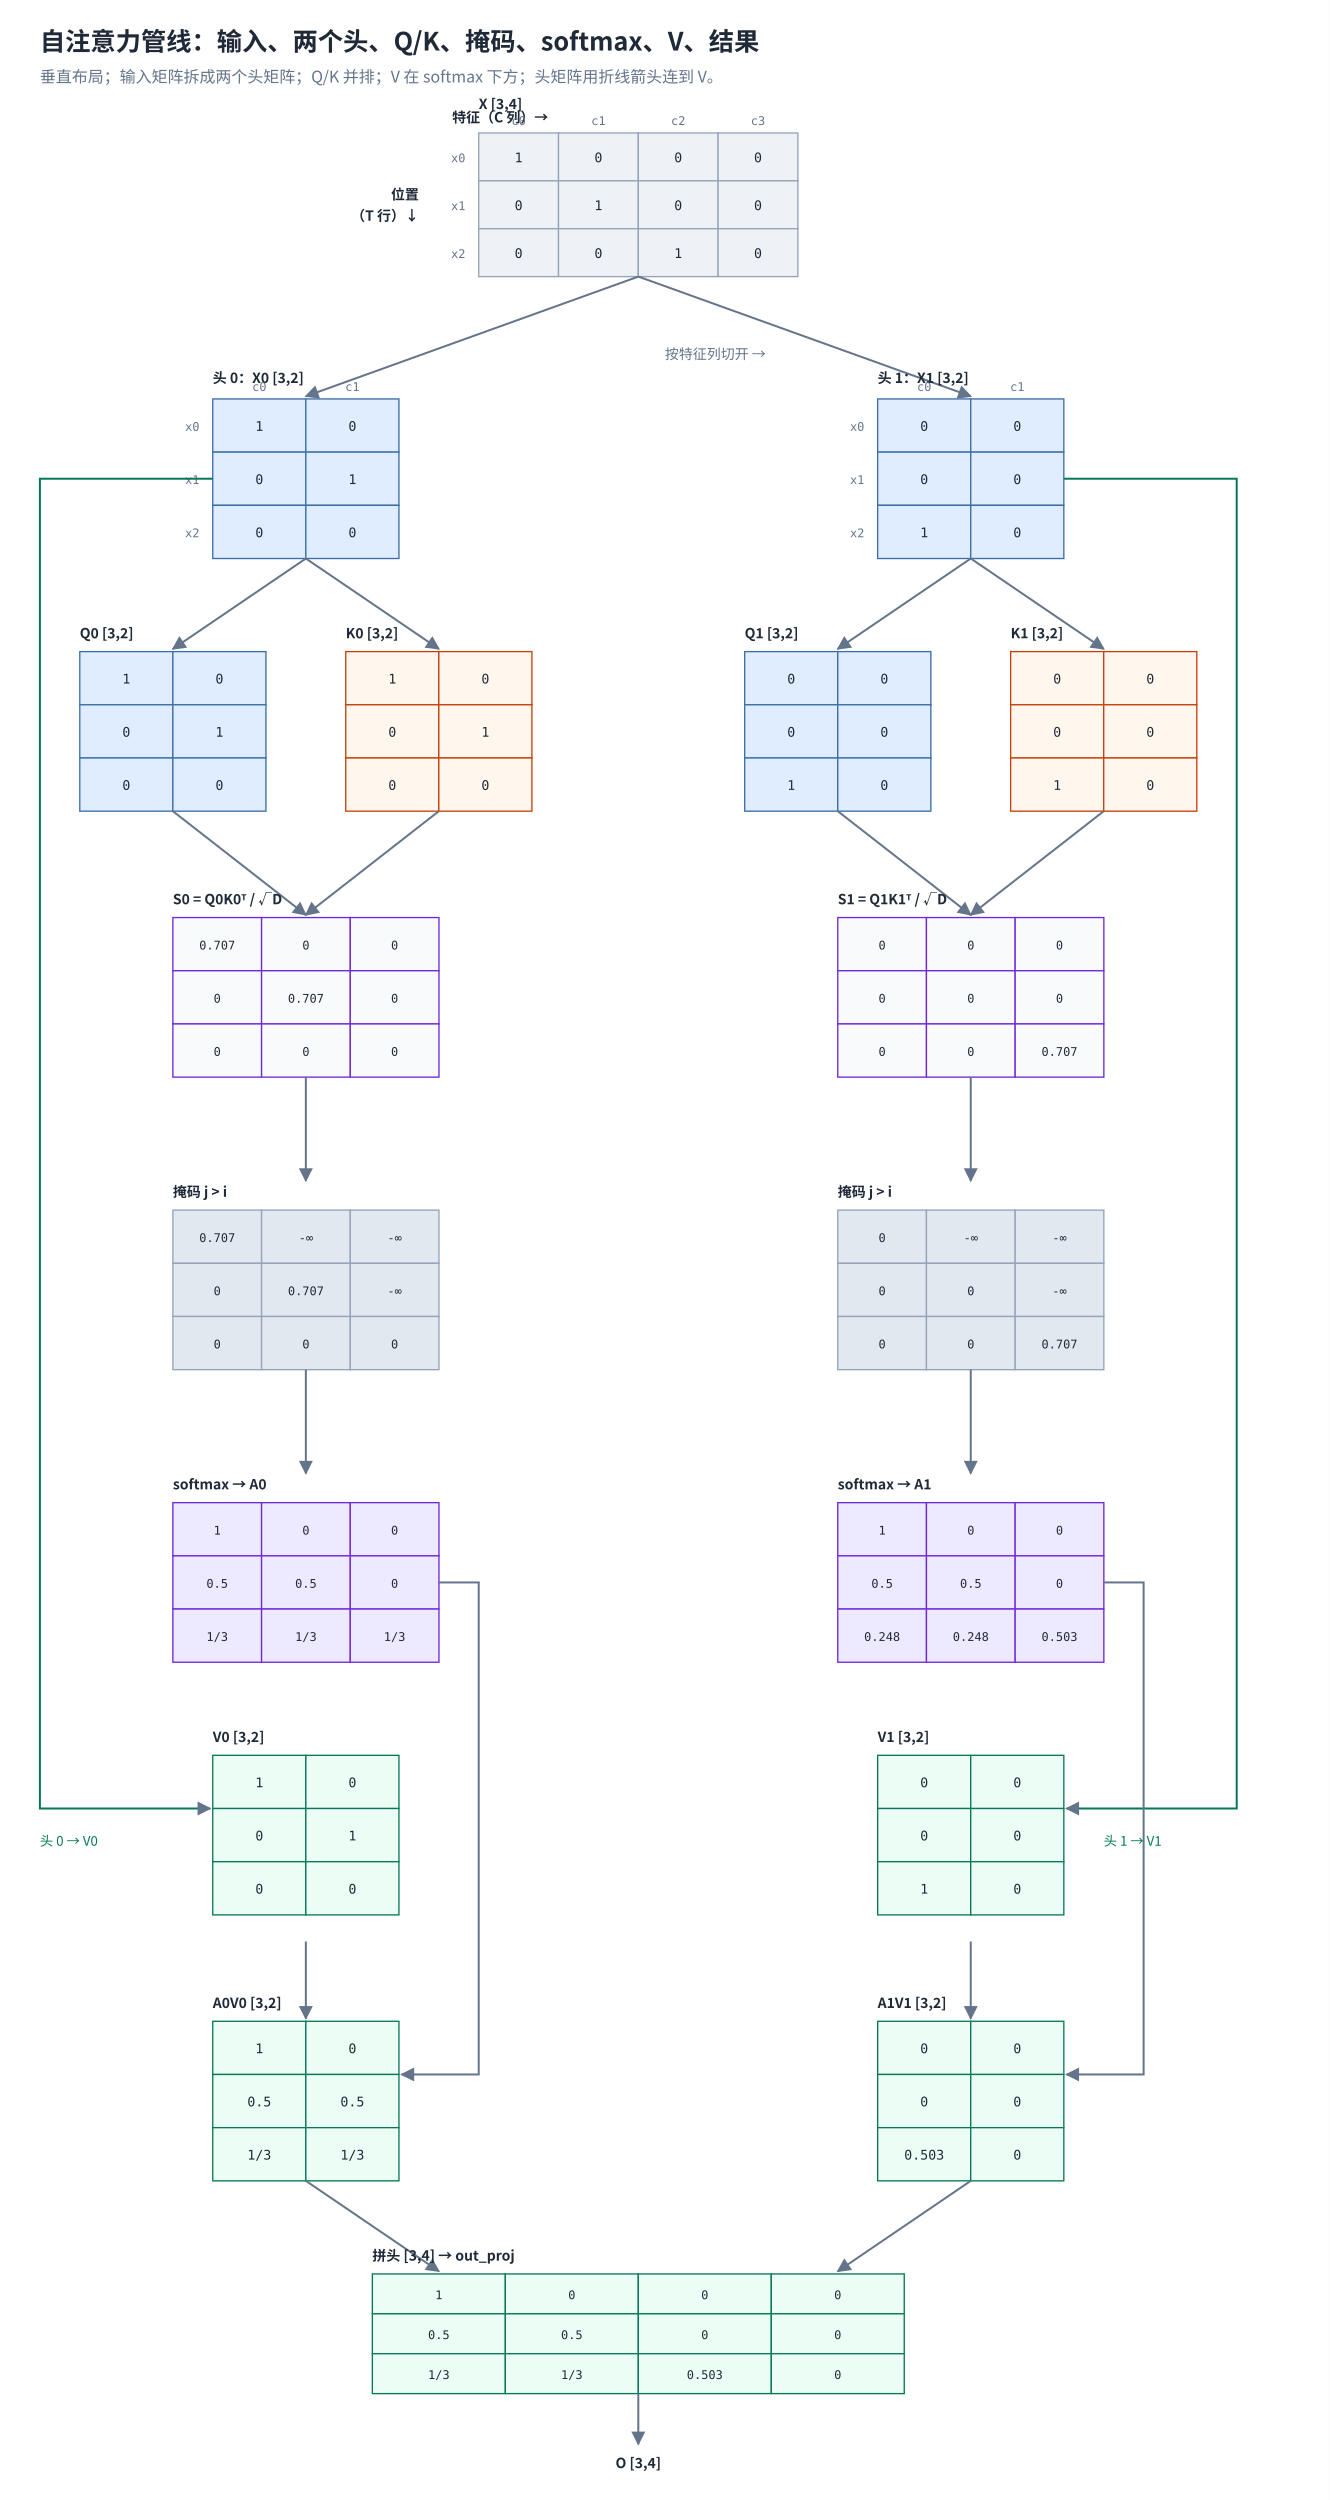
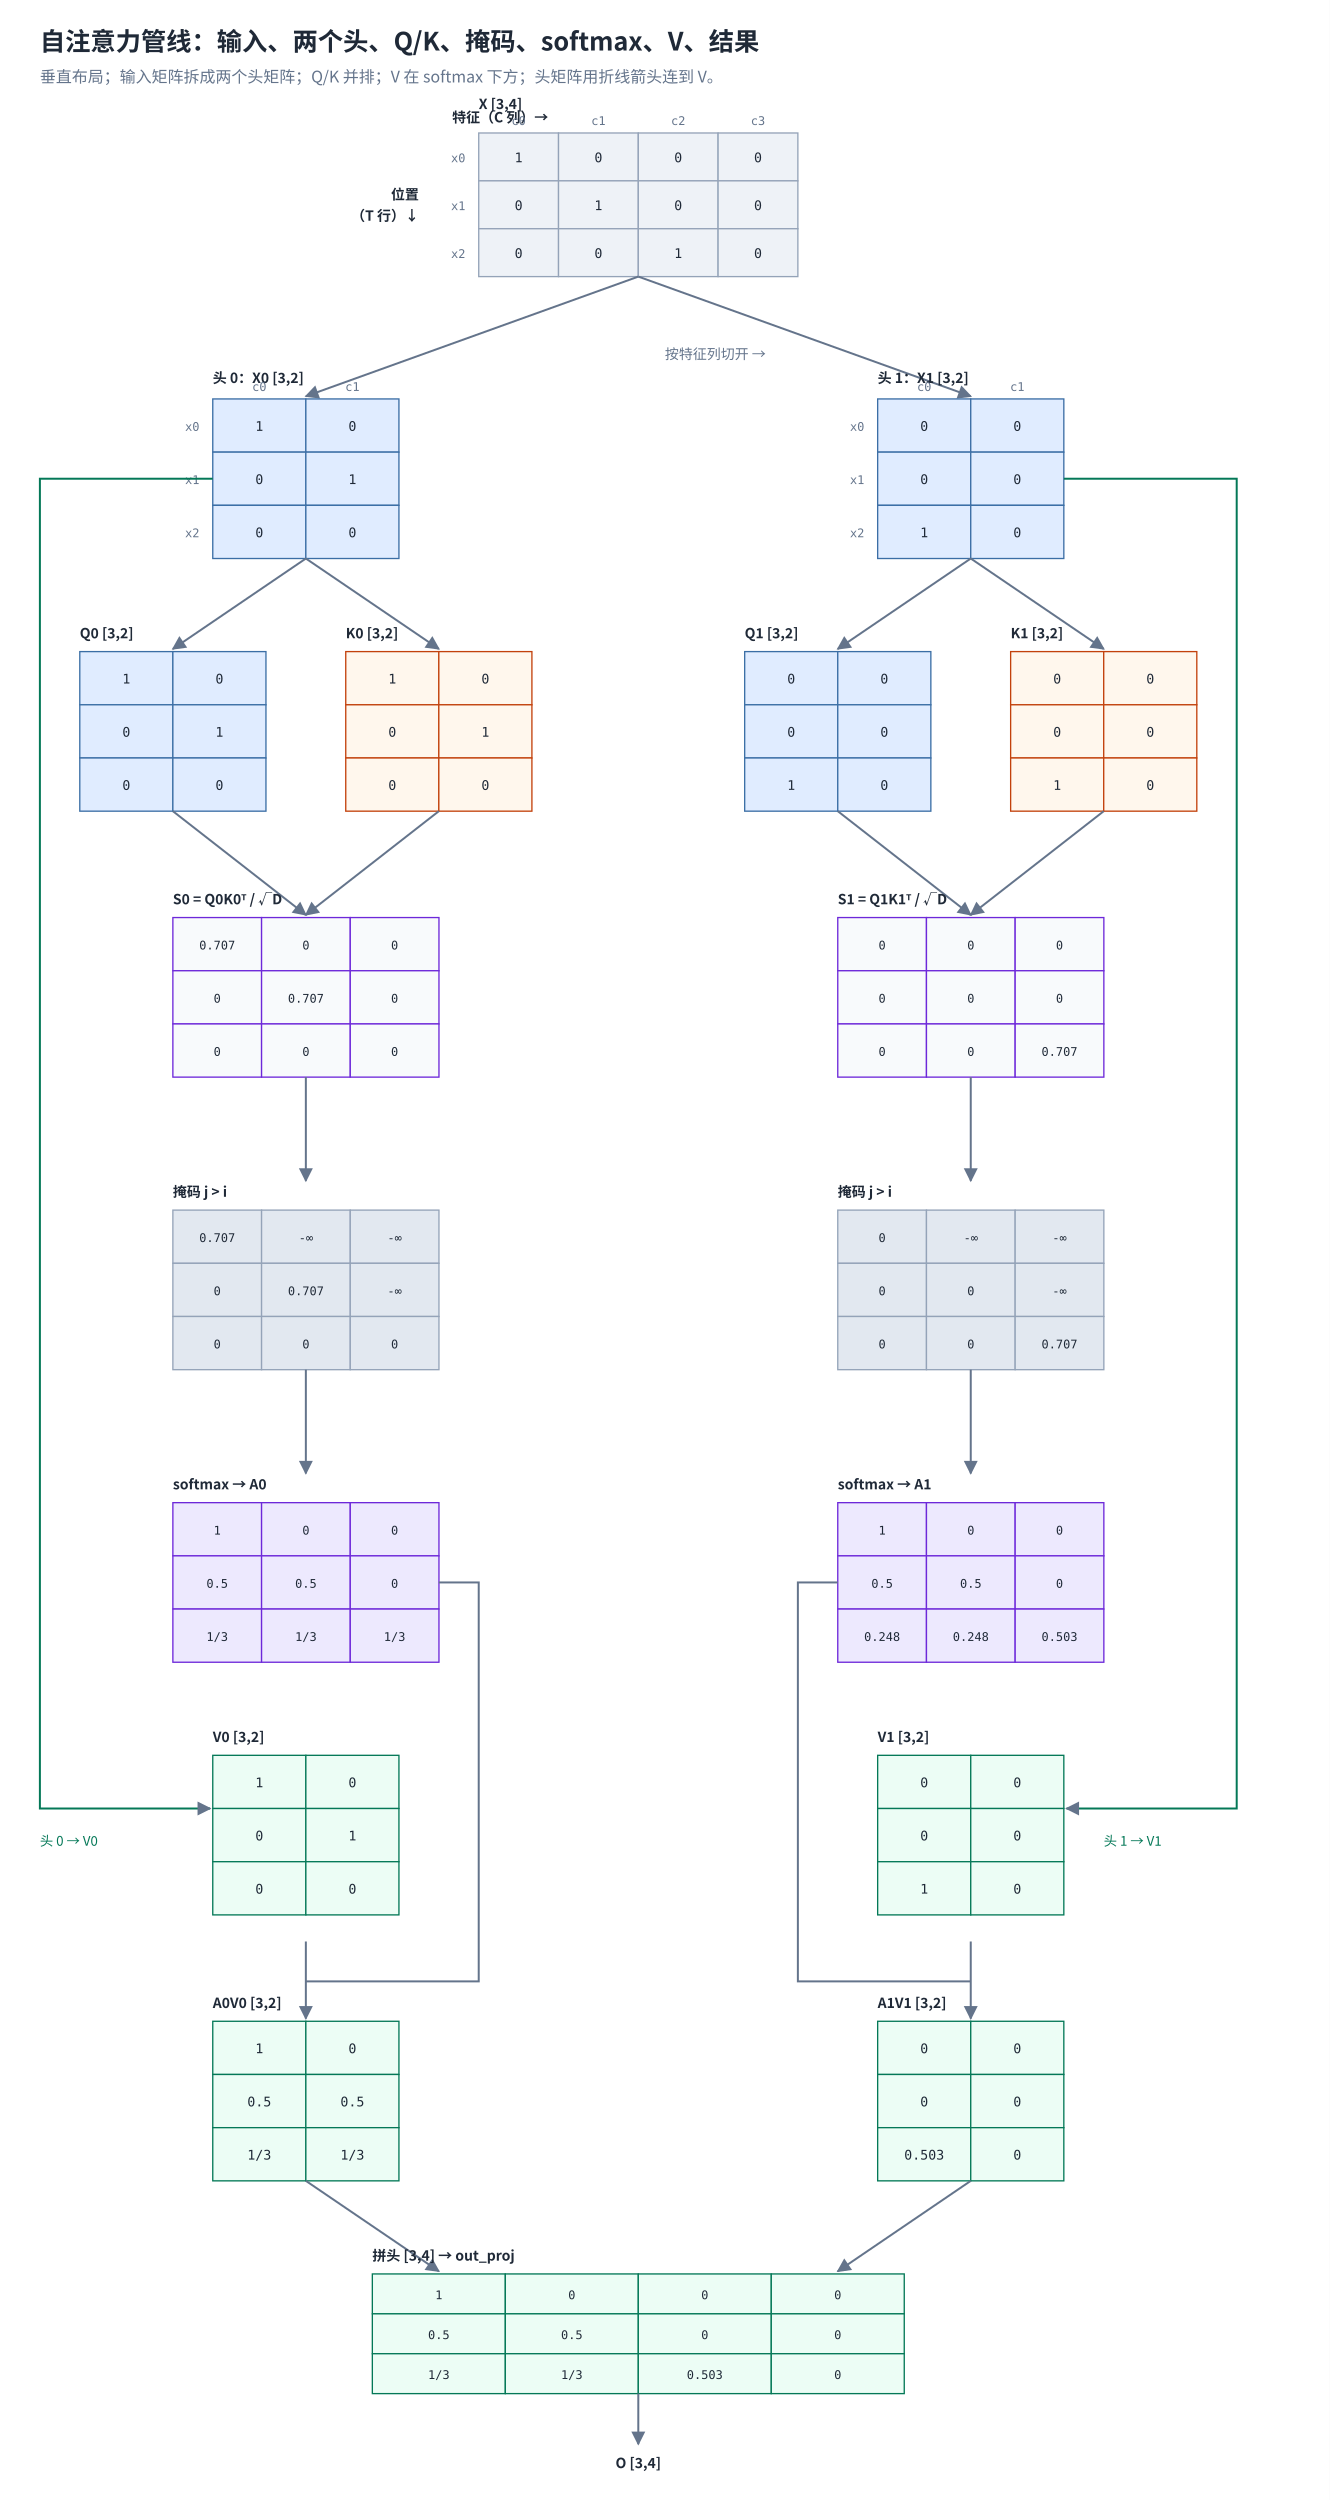
<svg xmlns="http://www.w3.org/2000/svg" viewBox="0 0 1000 1880" role="img" aria-labelledby="title desc">
  <rect width="1000" height="1880" fill="#ffffff" />
  <text x="30" y="38" text-anchor="start" font-family="system-ui, 'Noto Sans CJK SC', 'Noto Sans SC', sans-serif" font-size="19" font-weight="600" fill="#1f2937">自注意力管线：输入、两个头、Q/K、掩码、softmax、V、结果</text>
  <text x="30" y="62" text-anchor="start" font-family="system-ui, 'Noto Sans CJK SC', 'Noto Sans SC', sans-serif" font-size="12" font-weight="normal" fill="#64748b">垂直布局；输入矩阵拆成两个头矩阵；Q/K 并排；V 在 softmax 下方；头矩阵用折线箭头连到 V。</text>
  <text x="340" y="92" text-anchor="start" font-family="system-ui, 'Noto Sans CJK SC', 'Noto Sans SC', sans-serif" font-size="10.5" font-weight="600" fill="#1f2937">特征（C 列）→</text>
  <text x="315" y="150" text-anchor="end" font-family="system-ui, 'Noto Sans CJK SC', 'Noto Sans SC', sans-serif" font-size="10.5" font-weight="600" fill="#1f2937">位置</text>
  <text x="315" y="166" text-anchor="end" font-family="system-ui, 'Noto Sans CJK SC', 'Noto Sans SC', sans-serif" font-size="10.5" font-weight="600" fill="#1f2937">（T 行）↓</text>
  <text x="360" y="82" text-anchor="start" font-family="system-ui, 'Noto Sans CJK SC', 'Noto Sans SC', sans-serif" font-size="10.5" font-weight="600" fill="#1f2937">X [3,4]</text>
  <rect x="360" y="100" width="60" height="36" fill="#eef2f7" stroke="#94a3b8" />
  <text x="390.0" y="122.0" text-anchor="middle" font-family="ui-monospace, monospace" font-size="10" font-weight="normal" fill="#1f2937">1</text>
  <rect x="420" y="100" width="60" height="36" fill="#eef2f7" stroke="#94a3b8" />
  <text x="450.0" y="122.0" text-anchor="middle" font-family="ui-monospace, monospace" font-size="10" font-weight="normal" fill="#1f2937">0</text>
  <rect x="480" y="100" width="60" height="36" fill="#eef2f7" stroke="#94a3b8" />
  <text x="510.0" y="122.0" text-anchor="middle" font-family="ui-monospace, monospace" font-size="10" font-weight="normal" fill="#1f2937">0</text>
  <rect x="540" y="100" width="60" height="36" fill="#eef2f7" stroke="#94a3b8" />
  <text x="570.0" y="122.0" text-anchor="middle" font-family="ui-monospace, monospace" font-size="10" font-weight="normal" fill="#1f2937">0</text>
  <rect x="360" y="136" width="60" height="36" fill="#eef2f7" stroke="#94a3b8" />
  <text x="390.0" y="158.0" text-anchor="middle" font-family="ui-monospace, monospace" font-size="10" font-weight="normal" fill="#1f2937">0</text>
  <rect x="420" y="136" width="60" height="36" fill="#eef2f7" stroke="#94a3b8" />
  <text x="450.0" y="158.0" text-anchor="middle" font-family="ui-monospace, monospace" font-size="10" font-weight="normal" fill="#1f2937">1</text>
  <rect x="480" y="136" width="60" height="36" fill="#eef2f7" stroke="#94a3b8" />
  <text x="510.0" y="158.0" text-anchor="middle" font-family="ui-monospace, monospace" font-size="10" font-weight="normal" fill="#1f2937">0</text>
  <rect x="540" y="136" width="60" height="36" fill="#eef2f7" stroke="#94a3b8" />
  <text x="570.0" y="158.0" text-anchor="middle" font-family="ui-monospace, monospace" font-size="10" font-weight="normal" fill="#1f2937">0</text>
  <rect x="360" y="172" width="60" height="36" fill="#eef2f7" stroke="#94a3b8" />
  <text x="390.0" y="194.0" text-anchor="middle" font-family="ui-monospace, monospace" font-size="10" font-weight="normal" fill="#1f2937">0</text>
  <rect x="420" y="172" width="60" height="36" fill="#eef2f7" stroke="#94a3b8" />
  <text x="450.0" y="194.0" text-anchor="middle" font-family="ui-monospace, monospace" font-size="10" font-weight="normal" fill="#1f2937">0</text>
  <rect x="480" y="172" width="60" height="36" fill="#eef2f7" stroke="#94a3b8" />
  <text x="510.0" y="194.0" text-anchor="middle" font-family="ui-monospace, monospace" font-size="10" font-weight="normal" fill="#1f2937">1</text>
  <rect x="540" y="172" width="60" height="36" fill="#eef2f7" stroke="#94a3b8" />
  <text x="570.0" y="194.0" text-anchor="middle" font-family="ui-monospace, monospace" font-size="10" font-weight="normal" fill="#1f2937">0</text>
  <text x="350" y="122.0" text-anchor="end" font-family="ui-monospace, monospace" font-size="9" font-weight="normal" fill="#64748b">x0</text>
  <text x="350" y="158.0" text-anchor="end" font-family="ui-monospace, monospace" font-size="9" font-weight="normal" fill="#64748b">x1</text>
  <text x="350" y="194.0" text-anchor="end" font-family="ui-monospace, monospace" font-size="9" font-weight="normal" fill="#64748b">x2</text>
  <text x="390.0" y="94" text-anchor="middle" font-family="ui-monospace, monospace" font-size="9" font-weight="normal" fill="#64748b">c0</text>
  <text x="450.0" y="94" text-anchor="middle" font-family="ui-monospace, monospace" font-size="9" font-weight="normal" fill="#64748b">c1</text>
  <text x="510.0" y="94" text-anchor="middle" font-family="ui-monospace, monospace" font-size="9" font-weight="normal" fill="#64748b">c2</text>
  <text x="570.0" y="94" text-anchor="middle" font-family="ui-monospace, monospace" font-size="9" font-weight="normal" fill="#64748b">c3</text>
  <line x1="480" y1="208" x2="230" y2="298" stroke="#64748b" stroke-width="1.5" marker-end="url(#arrow)" />
  <line x1="480" y1="208" x2="730" y2="298" stroke="#64748b" stroke-width="1.5" marker-end="url(#arrow)" />
  <text x="500" y="270" text-anchor="start" font-family="system-ui, 'Noto Sans CJK SC', 'Noto Sans SC', sans-serif" font-size="10.5" font-weight="normal" fill="#64748b">按特征列切开 →</text>
  <text x="160" y="288" text-anchor="start" font-family="system-ui, 'Noto Sans CJK SC', 'Noto Sans SC', sans-serif" font-size="10.5" font-weight="600" fill="#1f2937">头 0：X0 [3,2]</text>
  <rect x="160" y="300" width="70" height="40" fill="#e0ecff" stroke="#3b6ea5" />
  <text x="195.0" y="324.0" text-anchor="middle" font-family="ui-monospace, monospace" font-size="10" font-weight="normal" fill="#1f2937">1</text>
  <rect x="230" y="300" width="70" height="40" fill="#e0ecff" stroke="#3b6ea5" />
  <text x="265.0" y="324.0" text-anchor="middle" font-family="ui-monospace, monospace" font-size="10" font-weight="normal" fill="#1f2937">0</text>
  <rect x="160" y="340" width="70" height="40" fill="#e0ecff" stroke="#3b6ea5" />
  <text x="195.0" y="364.0" text-anchor="middle" font-family="ui-monospace, monospace" font-size="10" font-weight="normal" fill="#1f2937">0</text>
  <rect x="230" y="340" width="70" height="40" fill="#e0ecff" stroke="#3b6ea5" />
  <text x="265.0" y="364.0" text-anchor="middle" font-family="ui-monospace, monospace" font-size="10" font-weight="normal" fill="#1f2937">1</text>
  <rect x="160" y="380" width="70" height="40" fill="#e0ecff" stroke="#3b6ea5" />
  <text x="195.0" y="404.0" text-anchor="middle" font-family="ui-monospace, monospace" font-size="10" font-weight="normal" fill="#1f2937">0</text>
  <rect x="230" y="380" width="70" height="40" fill="#e0ecff" stroke="#3b6ea5" />
  <text x="265.0" y="404.0" text-anchor="middle" font-family="ui-monospace, monospace" font-size="10" font-weight="normal" fill="#1f2937">0</text>
  <text x="150" y="324.0" text-anchor="end" font-family="ui-monospace, monospace" font-size="9" font-weight="normal" fill="#64748b">x0</text>
  <text x="150" y="364.0" text-anchor="end" font-family="ui-monospace, monospace" font-size="9" font-weight="normal" fill="#64748b">x1</text>
  <text x="150" y="404.0" text-anchor="end" font-family="ui-monospace, monospace" font-size="9" font-weight="normal" fill="#64748b">x2</text>
  <text x="195.0" y="294" text-anchor="middle" font-family="ui-monospace, monospace" font-size="9" font-weight="normal" fill="#64748b">c0</text>
  <text x="265.0" y="294" text-anchor="middle" font-family="ui-monospace, monospace" font-size="9" font-weight="normal" fill="#64748b">c1</text>
  <text x="660" y="288" text-anchor="start" font-family="system-ui, 'Noto Sans CJK SC', 'Noto Sans SC', sans-serif" font-size="10.5" font-weight="600" fill="#1f2937">头 1：X1 [3,2]</text>
  <rect x="660" y="300" width="70" height="40" fill="#e0ecff" stroke="#3b6ea5" />
  <text x="695.0" y="324.0" text-anchor="middle" font-family="ui-monospace, monospace" font-size="10" font-weight="normal" fill="#1f2937">0</text>
  <rect x="730" y="300" width="70" height="40" fill="#e0ecff" stroke="#3b6ea5" />
  <text x="765.0" y="324.0" text-anchor="middle" font-family="ui-monospace, monospace" font-size="10" font-weight="normal" fill="#1f2937">0</text>
  <rect x="660" y="340" width="70" height="40" fill="#e0ecff" stroke="#3b6ea5" />
  <text x="695.0" y="364.0" text-anchor="middle" font-family="ui-monospace, monospace" font-size="10" font-weight="normal" fill="#1f2937">0</text>
  <rect x="730" y="340" width="70" height="40" fill="#e0ecff" stroke="#3b6ea5" />
  <text x="765.0" y="364.0" text-anchor="middle" font-family="ui-monospace, monospace" font-size="10" font-weight="normal" fill="#1f2937">0</text>
  <rect x="660" y="380" width="70" height="40" fill="#e0ecff" stroke="#3b6ea5" />
  <text x="695.0" y="404.0" text-anchor="middle" font-family="ui-monospace, monospace" font-size="10" font-weight="normal" fill="#1f2937">1</text>
  <rect x="730" y="380" width="70" height="40" fill="#e0ecff" stroke="#3b6ea5" />
  <text x="765.0" y="404.0" text-anchor="middle" font-family="ui-monospace, monospace" font-size="10" font-weight="normal" fill="#1f2937">0</text>
  <text x="650" y="324.0" text-anchor="end" font-family="ui-monospace, monospace" font-size="9" font-weight="normal" fill="#64748b">x0</text>
  <text x="650" y="364.0" text-anchor="end" font-family="ui-monospace, monospace" font-size="9" font-weight="normal" fill="#64748b">x1</text>
  <text x="650" y="404.0" text-anchor="end" font-family="ui-monospace, monospace" font-size="9" font-weight="normal" fill="#64748b">x2</text>
  <text x="695.0" y="294" text-anchor="middle" font-family="ui-monospace, monospace" font-size="9" font-weight="normal" fill="#64748b">c0</text>
  <text x="765.0" y="294" text-anchor="middle" font-family="ui-monospace, monospace" font-size="9" font-weight="normal" fill="#64748b">c1</text>
  <line x1="230" y1="420" x2="130" y2="488" stroke="#64748b" stroke-width="1.5" marker-end="url(#arrow)" />
  <line x1="230" y1="420" x2="330" y2="488" stroke="#64748b" stroke-width="1.5" marker-end="url(#arrow)" />
  <text x="60" y="480" text-anchor="start" font-family="system-ui, 'Noto Sans CJK SC', 'Noto Sans SC', sans-serif" font-size="10.5" font-weight="600" fill="#1f2937">Q0 [3,2]</text>
  <rect x="60" y="490" width="70" height="40" fill="#e0ecff" stroke="#3b6ea5" />
  <text x="95.0" y="514.0" text-anchor="middle" font-family="ui-monospace, monospace" font-size="10" font-weight="normal" fill="#1f2937">1</text>
  <rect x="130" y="490" width="70" height="40" fill="#e0ecff" stroke="#3b6ea5" />
  <text x="165.0" y="514.0" text-anchor="middle" font-family="ui-monospace, monospace" font-size="10" font-weight="normal" fill="#1f2937">0</text>
  <rect x="60" y="530" width="70" height="40" fill="#e0ecff" stroke="#3b6ea5" />
  <text x="95.0" y="554.0" text-anchor="middle" font-family="ui-monospace, monospace" font-size="10" font-weight="normal" fill="#1f2937">0</text>
  <rect x="130" y="530" width="70" height="40" fill="#e0ecff" stroke="#3b6ea5" />
  <text x="165.0" y="554.0" text-anchor="middle" font-family="ui-monospace, monospace" font-size="10" font-weight="normal" fill="#1f2937">1</text>
  <rect x="60" y="570" width="70" height="40" fill="#e0ecff" stroke="#3b6ea5" />
  <text x="95.0" y="594.0" text-anchor="middle" font-family="ui-monospace, monospace" font-size="10" font-weight="normal" fill="#1f2937">0</text>
  <rect x="130" y="570" width="70" height="40" fill="#e0ecff" stroke="#3b6ea5" />
  <text x="165.0" y="594.0" text-anchor="middle" font-family="ui-monospace, monospace" font-size="10" font-weight="normal" fill="#1f2937">0</text>
  <text x="260" y="480" text-anchor="start" font-family="system-ui, 'Noto Sans CJK SC', 'Noto Sans SC', sans-serif" font-size="10.5" font-weight="600" fill="#1f2937">K0 [3,2]</text>
  <rect x="260" y="490" width="70" height="40" fill="#fff7ed" stroke="#c2410c" />
  <text x="295.0" y="514.0" text-anchor="middle" font-family="ui-monospace, monospace" font-size="10" font-weight="normal" fill="#1f2937">1</text>
  <rect x="330" y="490" width="70" height="40" fill="#fff7ed" stroke="#c2410c" />
  <text x="365.0" y="514.0" text-anchor="middle" font-family="ui-monospace, monospace" font-size="10" font-weight="normal" fill="#1f2937">0</text>
  <rect x="260" y="530" width="70" height="40" fill="#fff7ed" stroke="#c2410c" />
  <text x="295.0" y="554.0" text-anchor="middle" font-family="ui-monospace, monospace" font-size="10" font-weight="normal" fill="#1f2937">0</text>
  <rect x="330" y="530" width="70" height="40" fill="#fff7ed" stroke="#c2410c" />
  <text x="365.0" y="554.0" text-anchor="middle" font-family="ui-monospace, monospace" font-size="10" font-weight="normal" fill="#1f2937">1</text>
  <rect x="260" y="570" width="70" height="40" fill="#fff7ed" stroke="#c2410c" />
  <text x="295.0" y="594.0" text-anchor="middle" font-family="ui-monospace, monospace" font-size="10" font-weight="normal" fill="#1f2937">0</text>
  <rect x="330" y="570" width="70" height="40" fill="#fff7ed" stroke="#c2410c" />
  <text x="365.0" y="594.0" text-anchor="middle" font-family="ui-monospace, monospace" font-size="10" font-weight="normal" fill="#1f2937">0</text>
  <line x1="730" y1="420" x2="630" y2="488" stroke="#64748b" stroke-width="1.5" marker-end="url(#arrow)" />
  <line x1="730" y1="420" x2="830" y2="488" stroke="#64748b" stroke-width="1.5" marker-end="url(#arrow)" />
  <text x="560" y="480" text-anchor="start" font-family="system-ui, 'Noto Sans CJK SC', 'Noto Sans SC', sans-serif" font-size="10.5" font-weight="600" fill="#1f2937">Q1 [3,2]</text>
  <rect x="560" y="490" width="70" height="40" fill="#e0ecff" stroke="#3b6ea5" />
  <text x="595.0" y="514.0" text-anchor="middle" font-family="ui-monospace, monospace" font-size="10" font-weight="normal" fill="#1f2937">0</text>
  <rect x="630" y="490" width="70" height="40" fill="#e0ecff" stroke="#3b6ea5" />
  <text x="665.0" y="514.0" text-anchor="middle" font-family="ui-monospace, monospace" font-size="10" font-weight="normal" fill="#1f2937">0</text>
  <rect x="560" y="530" width="70" height="40" fill="#e0ecff" stroke="#3b6ea5" />
  <text x="595.0" y="554.0" text-anchor="middle" font-family="ui-monospace, monospace" font-size="10" font-weight="normal" fill="#1f2937">0</text>
  <rect x="630" y="530" width="70" height="40" fill="#e0ecff" stroke="#3b6ea5" />
  <text x="665.0" y="554.0" text-anchor="middle" font-family="ui-monospace, monospace" font-size="10" font-weight="normal" fill="#1f2937">0</text>
  <rect x="560" y="570" width="70" height="40" fill="#e0ecff" stroke="#3b6ea5" />
  <text x="595.0" y="594.0" text-anchor="middle" font-family="ui-monospace, monospace" font-size="10" font-weight="normal" fill="#1f2937">1</text>
  <rect x="630" y="570" width="70" height="40" fill="#e0ecff" stroke="#3b6ea5" />
  <text x="665.0" y="594.0" text-anchor="middle" font-family="ui-monospace, monospace" font-size="10" font-weight="normal" fill="#1f2937">0</text>
  <text x="760" y="480" text-anchor="start" font-family="system-ui, 'Noto Sans CJK SC', 'Noto Sans SC', sans-serif" font-size="10.5" font-weight="600" fill="#1f2937">K1 [3,2]</text>
  <rect x="760" y="490" width="70" height="40" fill="#fff7ed" stroke="#c2410c" />
  <text x="795.0" y="514.0" text-anchor="middle" font-family="ui-monospace, monospace" font-size="10" font-weight="normal" fill="#1f2937">0</text>
  <rect x="830" y="490" width="70" height="40" fill="#fff7ed" stroke="#c2410c" />
  <text x="865.0" y="514.0" text-anchor="middle" font-family="ui-monospace, monospace" font-size="10" font-weight="normal" fill="#1f2937">0</text>
  <rect x="760" y="530" width="70" height="40" fill="#fff7ed" stroke="#c2410c" />
  <text x="795.0" y="554.0" text-anchor="middle" font-family="ui-monospace, monospace" font-size="10" font-weight="normal" fill="#1f2937">0</text>
  <rect x="830" y="530" width="70" height="40" fill="#fff7ed" stroke="#c2410c" />
  <text x="865.0" y="554.0" text-anchor="middle" font-family="ui-monospace, monospace" font-size="10" font-weight="normal" fill="#1f2937">0</text>
  <rect x="760" y="570" width="70" height="40" fill="#fff7ed" stroke="#c2410c" />
  <text x="795.0" y="594.0" text-anchor="middle" font-family="ui-monospace, monospace" font-size="10" font-weight="normal" fill="#1f2937">1</text>
  <rect x="830" y="570" width="70" height="40" fill="#fff7ed" stroke="#c2410c" />
  <text x="865.0" y="594.0" text-anchor="middle" font-family="ui-monospace, monospace" font-size="10" font-weight="normal" fill="#1f2937">0</text>
  <line x1="130" y1="610" x2="230" y2="688" stroke="#64748b" stroke-width="1.5" marker-end="url(#arrow)" />
  <line x1="330" y1="610" x2="230" y2="688" stroke="#64748b" stroke-width="1.5" marker-end="url(#arrow)" />
  <text x="130" y="680" text-anchor="start" font-family="system-ui, 'Noto Sans CJK SC', 'Noto Sans SC', sans-serif" font-size="10.5" font-weight="600" fill="#1f2937">S0 = Q0K0ᵀ / √D</text>
  <rect x="130.0" y="690" width="66.7" height="40" fill="#f8fafc" stroke="#6d28d9" />
  <text x="163.35" y="714.0" text-anchor="middle" font-family="ui-monospace, monospace" font-size="9" font-weight="normal" fill="#1f2937">0.707</text>
  <rect x="196.7" y="690" width="66.7" height="40" fill="#f8fafc" stroke="#6d28d9" />
  <text x="230.05" y="714.0" text-anchor="middle" font-family="ui-monospace, monospace" font-size="9" font-weight="normal" fill="#1f2937">0</text>
  <rect x="263.4" y="690" width="66.7" height="40" fill="#f8fafc" stroke="#6d28d9" />
  <text x="296.75" y="714.0" text-anchor="middle" font-family="ui-monospace, monospace" font-size="9" font-weight="normal" fill="#1f2937">0</text>
  <rect x="130.0" y="730" width="66.7" height="40" fill="#f8fafc" stroke="#6d28d9" />
  <text x="163.35" y="754.0" text-anchor="middle" font-family="ui-monospace, monospace" font-size="9" font-weight="normal" fill="#1f2937">0</text>
  <rect x="196.7" y="730" width="66.7" height="40" fill="#f8fafc" stroke="#6d28d9" />
  <text x="230.05" y="754.0" text-anchor="middle" font-family="ui-monospace, monospace" font-size="9" font-weight="normal" fill="#1f2937">0.707</text>
  <rect x="263.4" y="730" width="66.7" height="40" fill="#f8fafc" stroke="#6d28d9" />
  <text x="296.75" y="754.0" text-anchor="middle" font-family="ui-monospace, monospace" font-size="9" font-weight="normal" fill="#1f2937">0</text>
  <rect x="130.0" y="770" width="66.7" height="40" fill="#f8fafc" stroke="#6d28d9" />
  <text x="163.35" y="794.0" text-anchor="middle" font-family="ui-monospace, monospace" font-size="9" font-weight="normal" fill="#1f2937">0</text>
  <rect x="196.7" y="770" width="66.7" height="40" fill="#f8fafc" stroke="#6d28d9" />
  <text x="230.05" y="794.0" text-anchor="middle" font-family="ui-monospace, monospace" font-size="9" font-weight="normal" fill="#1f2937">0</text>
  <rect x="263.4" y="770" width="66.7" height="40" fill="#f8fafc" stroke="#6d28d9" />
  <text x="296.75" y="794.0" text-anchor="middle" font-family="ui-monospace, monospace" font-size="9" font-weight="normal" fill="#1f2937">0</text>
  <line x1="630" y1="610" x2="730" y2="688" stroke="#64748b" stroke-width="1.5" marker-end="url(#arrow)" />
  <line x1="830" y1="610" x2="730" y2="688" stroke="#64748b" stroke-width="1.5" marker-end="url(#arrow)" />
  <text x="630" y="680" text-anchor="start" font-family="system-ui, 'Noto Sans CJK SC', 'Noto Sans SC', sans-serif" font-size="10.5" font-weight="600" fill="#1f2937">S1 = Q1K1ᵀ / √D</text>
  <rect x="630.0" y="690" width="66.7" height="40" fill="#f8fafc" stroke="#6d28d9" />
  <text x="663.35" y="714.0" text-anchor="middle" font-family="ui-monospace, monospace" font-size="9" font-weight="normal" fill="#1f2937">0</text>
  <rect x="696.7" y="690" width="66.7" height="40" fill="#f8fafc" stroke="#6d28d9" />
  <text x="730.05" y="714.0" text-anchor="middle" font-family="ui-monospace, monospace" font-size="9" font-weight="normal" fill="#1f2937">0</text>
  <rect x="763.4" y="690" width="66.7" height="40" fill="#f8fafc" stroke="#6d28d9" />
  <text x="796.75" y="714.0" text-anchor="middle" font-family="ui-monospace, monospace" font-size="9" font-weight="normal" fill="#1f2937">0</text>
  <rect x="630.0" y="730" width="66.7" height="40" fill="#f8fafc" stroke="#6d28d9" />
  <text x="663.35" y="754.0" text-anchor="middle" font-family="ui-monospace, monospace" font-size="9" font-weight="normal" fill="#1f2937">0</text>
  <rect x="696.7" y="730" width="66.7" height="40" fill="#f8fafc" stroke="#6d28d9" />
  <text x="730.05" y="754.0" text-anchor="middle" font-family="ui-monospace, monospace" font-size="9" font-weight="normal" fill="#1f2937">0</text>
  <rect x="763.4" y="730" width="66.7" height="40" fill="#f8fafc" stroke="#6d28d9" />
  <text x="796.75" y="754.0" text-anchor="middle" font-family="ui-monospace, monospace" font-size="9" font-weight="normal" fill="#1f2937">0</text>
  <rect x="630.0" y="770" width="66.7" height="40" fill="#f8fafc" stroke="#6d28d9" />
  <text x="663.35" y="794.0" text-anchor="middle" font-family="ui-monospace, monospace" font-size="9" font-weight="normal" fill="#1f2937">0</text>
  <rect x="696.7" y="770" width="66.7" height="40" fill="#f8fafc" stroke="#6d28d9" />
  <text x="730.05" y="794.0" text-anchor="middle" font-family="ui-monospace, monospace" font-size="9" font-weight="normal" fill="#1f2937">0</text>
  <rect x="763.4" y="770" width="66.7" height="40" fill="#f8fafc" stroke="#6d28d9" />
  <text x="796.75" y="794.0" text-anchor="middle" font-family="ui-monospace, monospace" font-size="9" font-weight="normal" fill="#1f2937">0.707</text>
  <line x1="230" y1="810" x2="230" y2="888" stroke="#64748b" stroke-width="1.5" marker-end="url(#arrow)" />
  <text x="130" y="900" text-anchor="start" font-family="system-ui, 'Noto Sans CJK SC', 'Noto Sans SC', sans-serif" font-size="10.5" font-weight="600" fill="#1f2937">掩码 j &gt; i</text>
  <rect x="130.0" y="910" width="66.7" height="40" fill="#e2e8f0" stroke="#94a3b8" />
  <text x="163.35" y="934.0" text-anchor="middle" font-family="ui-monospace, monospace" font-size="9" font-weight="normal" fill="#1f2937">0.707</text>
  <rect x="196.7" y="910" width="66.7" height="40" fill="#e2e8f0" stroke="#94a3b8" />
  <text x="230.05" y="934.0" text-anchor="middle" font-family="ui-monospace, monospace" font-size="9" font-weight="normal" fill="#1f2937">-∞</text>
  <rect x="263.4" y="910" width="66.7" height="40" fill="#e2e8f0" stroke="#94a3b8" />
  <text x="296.75" y="934.0" text-anchor="middle" font-family="ui-monospace, monospace" font-size="9" font-weight="normal" fill="#1f2937">-∞</text>
  <rect x="130.0" y="950" width="66.7" height="40" fill="#e2e8f0" stroke="#94a3b8" />
  <text x="163.35" y="974.0" text-anchor="middle" font-family="ui-monospace, monospace" font-size="9" font-weight="normal" fill="#1f2937">0</text>
  <rect x="196.7" y="950" width="66.7" height="40" fill="#e2e8f0" stroke="#94a3b8" />
  <text x="230.05" y="974.0" text-anchor="middle" font-family="ui-monospace, monospace" font-size="9" font-weight="normal" fill="#1f2937">0.707</text>
  <rect x="263.4" y="950" width="66.7" height="40" fill="#e2e8f0" stroke="#94a3b8" />
  <text x="296.75" y="974.0" text-anchor="middle" font-family="ui-monospace, monospace" font-size="9" font-weight="normal" fill="#1f2937">-∞</text>
  <rect x="130.0" y="990" width="66.7" height="40" fill="#e2e8f0" stroke="#94a3b8" />
  <text x="163.35" y="1014.0" text-anchor="middle" font-family="ui-monospace, monospace" font-size="9" font-weight="normal" fill="#1f2937">0</text>
  <rect x="196.7" y="990" width="66.7" height="40" fill="#e2e8f0" stroke="#94a3b8" />
  <text x="230.05" y="1014.0" text-anchor="middle" font-family="ui-monospace, monospace" font-size="9" font-weight="normal" fill="#1f2937">0</text>
  <rect x="263.4" y="990" width="66.7" height="40" fill="#e2e8f0" stroke="#94a3b8" />
  <text x="296.75" y="1014.0" text-anchor="middle" font-family="ui-monospace, monospace" font-size="9" font-weight="normal" fill="#1f2937">0</text>
  <line x1="730" y1="810" x2="730" y2="888" stroke="#64748b" stroke-width="1.5" marker-end="url(#arrow)" />
  <text x="630" y="900" text-anchor="start" font-family="system-ui, 'Noto Sans CJK SC', 'Noto Sans SC', sans-serif" font-size="10.5" font-weight="600" fill="#1f2937">掩码 j &gt; i</text>
  <rect x="630.0" y="910" width="66.7" height="40" fill="#e2e8f0" stroke="#94a3b8" />
  <text x="663.35" y="934.0" text-anchor="middle" font-family="ui-monospace, monospace" font-size="9" font-weight="normal" fill="#1f2937">0</text>
  <rect x="696.7" y="910" width="66.7" height="40" fill="#e2e8f0" stroke="#94a3b8" />
  <text x="730.05" y="934.0" text-anchor="middle" font-family="ui-monospace, monospace" font-size="9" font-weight="normal" fill="#1f2937">-∞</text>
  <rect x="763.4" y="910" width="66.7" height="40" fill="#e2e8f0" stroke="#94a3b8" />
  <text x="796.75" y="934.0" text-anchor="middle" font-family="ui-monospace, monospace" font-size="9" font-weight="normal" fill="#1f2937">-∞</text>
  <rect x="630.0" y="950" width="66.7" height="40" fill="#e2e8f0" stroke="#94a3b8" />
  <text x="663.35" y="974.0" text-anchor="middle" font-family="ui-monospace, monospace" font-size="9" font-weight="normal" fill="#1f2937">0</text>
  <rect x="696.7" y="950" width="66.7" height="40" fill="#e2e8f0" stroke="#94a3b8" />
  <text x="730.05" y="974.0" text-anchor="middle" font-family="ui-monospace, monospace" font-size="9" font-weight="normal" fill="#1f2937">0</text>
  <rect x="763.4" y="950" width="66.7" height="40" fill="#e2e8f0" stroke="#94a3b8" />
  <text x="796.75" y="974.0" text-anchor="middle" font-family="ui-monospace, monospace" font-size="9" font-weight="normal" fill="#1f2937">-∞</text>
  <rect x="630.0" y="990" width="66.7" height="40" fill="#e2e8f0" stroke="#94a3b8" />
  <text x="663.35" y="1014.0" text-anchor="middle" font-family="ui-monospace, monospace" font-size="9" font-weight="normal" fill="#1f2937">0</text>
  <rect x="696.7" y="990" width="66.7" height="40" fill="#e2e8f0" stroke="#94a3b8" />
  <text x="730.05" y="1014.0" text-anchor="middle" font-family="ui-monospace, monospace" font-size="9" font-weight="normal" fill="#1f2937">0</text>
  <rect x="763.4" y="990" width="66.7" height="40" fill="#e2e8f0" stroke="#94a3b8" />
  <text x="796.75" y="1014.0" text-anchor="middle" font-family="ui-monospace, monospace" font-size="9" font-weight="normal" fill="#1f2937">0.707</text>
  <line x1="230" y1="1030" x2="230" y2="1108" stroke="#64748b" stroke-width="1.5" marker-end="url(#arrow)" />
  <text x="130" y="1120" text-anchor="start" font-family="system-ui, 'Noto Sans CJK SC', 'Noto Sans SC', sans-serif" font-size="10.5" font-weight="600" fill="#1f2937">softmax → A0</text>
  <rect x="130.0" y="1130" width="66.7" height="40" fill="#ede9fe" stroke="#6d28d9" />
  <text x="163.35" y="1154.0" text-anchor="middle" font-family="ui-monospace, monospace" font-size="9" font-weight="normal" fill="#1f2937">1</text>
  <rect x="196.7" y="1130" width="66.7" height="40" fill="#ede9fe" stroke="#6d28d9" />
  <text x="230.05" y="1154.0" text-anchor="middle" font-family="ui-monospace, monospace" font-size="9" font-weight="normal" fill="#1f2937">0</text>
  <rect x="263.4" y="1130" width="66.7" height="40" fill="#ede9fe" stroke="#6d28d9" />
  <text x="296.75" y="1154.0" text-anchor="middle" font-family="ui-monospace, monospace" font-size="9" font-weight="normal" fill="#1f2937">0</text>
  <rect x="130.0" y="1170" width="66.7" height="40" fill="#ede9fe" stroke="#6d28d9" />
  <text x="163.35" y="1194.0" text-anchor="middle" font-family="ui-monospace, monospace" font-size="9" font-weight="normal" fill="#1f2937">0.5</text>
  <rect x="196.7" y="1170" width="66.7" height="40" fill="#ede9fe" stroke="#6d28d9" />
  <text x="230.05" y="1194.0" text-anchor="middle" font-family="ui-monospace, monospace" font-size="9" font-weight="normal" fill="#1f2937">0.5</text>
  <rect x="263.4" y="1170" width="66.7" height="40" fill="#ede9fe" stroke="#6d28d9" />
  <text x="296.75" y="1194.0" text-anchor="middle" font-family="ui-monospace, monospace" font-size="9" font-weight="normal" fill="#1f2937">0</text>
  <rect x="130.0" y="1210" width="66.7" height="40" fill="#ede9fe" stroke="#6d28d9" />
  <text x="163.35" y="1234.0" text-anchor="middle" font-family="ui-monospace, monospace" font-size="9" font-weight="normal" fill="#1f2937">1/3</text>
  <rect x="196.7" y="1210" width="66.7" height="40" fill="#ede9fe" stroke="#6d28d9" />
  <text x="230.05" y="1234.0" text-anchor="middle" font-family="ui-monospace, monospace" font-size="9" font-weight="normal" fill="#1f2937">1/3</text>
  <rect x="263.4" y="1210" width="66.7" height="40" fill="#ede9fe" stroke="#6d28d9" />
  <text x="296.75" y="1234.0" text-anchor="middle" font-family="ui-monospace, monospace" font-size="9" font-weight="normal" fill="#1f2937">1/3</text>
  <line x1="730" y1="1030" x2="730" y2="1108" stroke="#64748b" stroke-width="1.5" marker-end="url(#arrow)" />
  <text x="630" y="1120" text-anchor="start" font-family="system-ui, 'Noto Sans CJK SC', 'Noto Sans SC', sans-serif" font-size="10.5" font-weight="600" fill="#1f2937">softmax → A1</text>
  <rect x="630.0" y="1130" width="66.7" height="40" fill="#ede9fe" stroke="#6d28d9" />
  <text x="663.35" y="1154.0" text-anchor="middle" font-family="ui-monospace, monospace" font-size="9" font-weight="normal" fill="#1f2937">1</text>
  <rect x="696.7" y="1130" width="66.7" height="40" fill="#ede9fe" stroke="#6d28d9" />
  <text x="730.05" y="1154.0" text-anchor="middle" font-family="ui-monospace, monospace" font-size="9" font-weight="normal" fill="#1f2937">0</text>
  <rect x="763.4" y="1130" width="66.7" height="40" fill="#ede9fe" stroke="#6d28d9" />
  <text x="796.75" y="1154.0" text-anchor="middle" font-family="ui-monospace, monospace" font-size="9" font-weight="normal" fill="#1f2937">0</text>
  <rect x="630.0" y="1170" width="66.7" height="40" fill="#ede9fe" stroke="#6d28d9" />
  <text x="663.35" y="1194.0" text-anchor="middle" font-family="ui-monospace, monospace" font-size="9" font-weight="normal" fill="#1f2937">0.5</text>
  <rect x="696.7" y="1170" width="66.7" height="40" fill="#ede9fe" stroke="#6d28d9" />
  <text x="730.05" y="1194.0" text-anchor="middle" font-family="ui-monospace, monospace" font-size="9" font-weight="normal" fill="#1f2937">0.5</text>
  <rect x="763.4" y="1170" width="66.7" height="40" fill="#ede9fe" stroke="#6d28d9" />
  <text x="796.75" y="1194.0" text-anchor="middle" font-family="ui-monospace, monospace" font-size="9" font-weight="normal" fill="#1f2937">0</text>
  <rect x="630.0" y="1210" width="66.7" height="40" fill="#ede9fe" stroke="#6d28d9" />
  <text x="663.35" y="1234.0" text-anchor="middle" font-family="ui-monospace, monospace" font-size="9" font-weight="normal" fill="#1f2937">0.248</text>
  <rect x="696.7" y="1210" width="66.7" height="40" fill="#ede9fe" stroke="#6d28d9" />
  <text x="730.05" y="1234.0" text-anchor="middle" font-family="ui-monospace, monospace" font-size="9" font-weight="normal" fill="#1f2937">0.248</text>
  <rect x="763.4" y="1210" width="66.7" height="40" fill="#ede9fe" stroke="#6d28d9" />
  <text x="796.75" y="1234.0" text-anchor="middle" font-family="ui-monospace, monospace" font-size="9" font-weight="normal" fill="#1f2937">0.503</text>
  <text x="160" y="1310" text-anchor="start" font-family="system-ui, 'Noto Sans CJK SC', 'Noto Sans SC', sans-serif" font-size="10.5" font-weight="600" fill="#1f2937">V0 [3,2]</text>
  <rect x="160" y="1320" width="70" height="40" fill="#ecfdf5" stroke="#047857" />
  <text x="195.0" y="1344.0" text-anchor="middle" font-family="ui-monospace, monospace" font-size="10" font-weight="normal" fill="#1f2937">1</text>
  <rect x="230" y="1320" width="70" height="40" fill="#ecfdf5" stroke="#047857" />
  <text x="265.0" y="1344.0" text-anchor="middle" font-family="ui-monospace, monospace" font-size="10" font-weight="normal" fill="#1f2937">0</text>
  <rect x="160" y="1360" width="70" height="40" fill="#ecfdf5" stroke="#047857" />
  <text x="195.0" y="1384.0" text-anchor="middle" font-family="ui-monospace, monospace" font-size="10" font-weight="normal" fill="#1f2937">0</text>
  <rect x="230" y="1360" width="70" height="40" fill="#ecfdf5" stroke="#047857" />
  <text x="265.0" y="1384.0" text-anchor="middle" font-family="ui-monospace, monospace" font-size="10" font-weight="normal" fill="#1f2937">1</text>
  <rect x="160" y="1400" width="70" height="40" fill="#ecfdf5" stroke="#047857" />
  <text x="195.0" y="1424.0" text-anchor="middle" font-family="ui-monospace, monospace" font-size="10" font-weight="normal" fill="#1f2937">0</text>
  <rect x="230" y="1400" width="70" height="40" fill="#ecfdf5" stroke="#047857" />
  <text x="265.0" y="1424.0" text-anchor="middle" font-family="ui-monospace, monospace" font-size="10" font-weight="normal" fill="#1f2937">0</text>
  <text x="660" y="1310" text-anchor="start" font-family="system-ui, 'Noto Sans CJK SC', 'Noto Sans SC', sans-serif" font-size="10.5" font-weight="600" fill="#1f2937">V1 [3,2]</text>
  <rect x="660" y="1320" width="70" height="40" fill="#ecfdf5" stroke="#047857" />
  <text x="695.0" y="1344.0" text-anchor="middle" font-family="ui-monospace, monospace" font-size="10" font-weight="normal" fill="#1f2937">0</text>
  <rect x="730" y="1320" width="70" height="40" fill="#ecfdf5" stroke="#047857" />
  <text x="765.0" y="1344.0" text-anchor="middle" font-family="ui-monospace, monospace" font-size="10" font-weight="normal" fill="#1f2937">0</text>
  <rect x="660" y="1360" width="70" height="40" fill="#ecfdf5" stroke="#047857" />
  <text x="695.0" y="1384.0" text-anchor="middle" font-family="ui-monospace, monospace" font-size="10" font-weight="normal" fill="#1f2937">0</text>
  <rect x="730" y="1360" width="70" height="40" fill="#ecfdf5" stroke="#047857" />
  <text x="765.0" y="1384.0" text-anchor="middle" font-family="ui-monospace, monospace" font-size="10" font-weight="normal" fill="#1f2937">0</text>
  <rect x="660" y="1400" width="70" height="40" fill="#ecfdf5" stroke="#047857" />
  <text x="695.0" y="1424.0" text-anchor="middle" font-family="ui-monospace, monospace" font-size="10" font-weight="normal" fill="#1f2937">1</text>
  <rect x="730" y="1400" width="70" height="40" fill="#ecfdf5" stroke="#047857" />
  <text x="765.0" y="1424.0" text-anchor="middle" font-family="ui-monospace, monospace" font-size="10" font-weight="normal" fill="#1f2937">0</text>
  <path d="M 160 360 L 30 360 L 30 1360 L 158 1360" fill="none" stroke="#047857" stroke-width="1.5" marker-end="url(#arrow)" />
  <path d="M 800 360 L 930 360 L 930 1360 L 802 1360" fill="none" stroke="#047857" stroke-width="1.5" marker-end="url(#arrow)" />
  <text x="30" y="1388" text-anchor="start" font-family="system-ui, 'Noto Sans CJK SC', 'Noto Sans SC', sans-serif" font-size="10" font-weight="normal" fill="#047857">头 0 → V0</text>
  <text x="830" y="1388" text-anchor="start" font-family="system-ui, 'Noto Sans CJK SC', 'Noto Sans SC', sans-serif" font-size="10" font-weight="normal" fill="#047857">头 1 → V1</text>
-   <path d="M 330 1190 L 360 1190 L 360 1560 L 302 1560" fill="none" stroke="#64748b" stroke-width="1.5" marker-end="url(#arrow)" />
-   <path d="M 830 1190 L 860 1190 L 860 1560 L 802 1560" fill="none" stroke="#64748b" stroke-width="1.5" marker-end="url(#arrow)" />
+   <path d="M 330 1190 L 360 1190 L 360 1490 L 230 1490" fill="none" stroke="#64748b" stroke-width="1.5" />
+   <path d="M 630 1190 L 600 1190 L 600 1490 L 730 1490" fill="none" stroke="#64748b" stroke-width="1.5" />
  <line x1="230" y1="1460" x2="230" y2="1518" stroke="#64748b" stroke-width="1.5" marker-end="url(#arrow)" />
  <line x1="730" y1="1460" x2="730" y2="1518" stroke="#64748b" stroke-width="1.5" marker-end="url(#arrow)" />
  <text x="160" y="1510" text-anchor="start" font-family="system-ui, 'Noto Sans CJK SC', 'Noto Sans SC', sans-serif" font-size="10.5" font-weight="600" fill="#1f2937">A0V0 [3,2]</text>
  <rect x="160" y="1520" width="70" height="40" fill="#ecfdf5" stroke="#047857" />
  <text x="195.0" y="1544.0" text-anchor="middle" font-family="ui-monospace, monospace" font-size="10" font-weight="normal" fill="#1f2937">1</text>
  <rect x="230" y="1520" width="70" height="40" fill="#ecfdf5" stroke="#047857" />
  <text x="265.0" y="1544.0" text-anchor="middle" font-family="ui-monospace, monospace" font-size="10" font-weight="normal" fill="#1f2937">0</text>
  <rect x="160" y="1560" width="70" height="40" fill="#ecfdf5" stroke="#047857" />
  <text x="195.0" y="1584.0" text-anchor="middle" font-family="ui-monospace, monospace" font-size="10" font-weight="normal" fill="#1f2937">0.5</text>
  <rect x="230" y="1560" width="70" height="40" fill="#ecfdf5" stroke="#047857" />
  <text x="265.0" y="1584.0" text-anchor="middle" font-family="ui-monospace, monospace" font-size="10" font-weight="normal" fill="#1f2937">0.5</text>
  <rect x="160" y="1600" width="70" height="40" fill="#ecfdf5" stroke="#047857" />
  <text x="195.0" y="1624.0" text-anchor="middle" font-family="ui-monospace, monospace" font-size="10" font-weight="normal" fill="#1f2937">1/3</text>
  <rect x="230" y="1600" width="70" height="40" fill="#ecfdf5" stroke="#047857" />
  <text x="265.0" y="1624.0" text-anchor="middle" font-family="ui-monospace, monospace" font-size="10" font-weight="normal" fill="#1f2937">1/3</text>
  <text x="660" y="1510" text-anchor="start" font-family="system-ui, 'Noto Sans CJK SC', 'Noto Sans SC', sans-serif" font-size="10.5" font-weight="600" fill="#1f2937">A1V1 [3,2]</text>
  <rect x="660" y="1520" width="70" height="40" fill="#ecfdf5" stroke="#047857" />
  <text x="695.0" y="1544.0" text-anchor="middle" font-family="ui-monospace, monospace" font-size="10" font-weight="normal" fill="#1f2937">0</text>
  <rect x="730" y="1520" width="70" height="40" fill="#ecfdf5" stroke="#047857" />
  <text x="765.0" y="1544.0" text-anchor="middle" font-family="ui-monospace, monospace" font-size="10" font-weight="normal" fill="#1f2937">0</text>
  <rect x="660" y="1560" width="70" height="40" fill="#ecfdf5" stroke="#047857" />
  <text x="695.0" y="1584.0" text-anchor="middle" font-family="ui-monospace, monospace" font-size="10" font-weight="normal" fill="#1f2937">0</text>
  <rect x="730" y="1560" width="70" height="40" fill="#ecfdf5" stroke="#047857" />
  <text x="765.0" y="1584.0" text-anchor="middle" font-family="ui-monospace, monospace" font-size="10" font-weight="normal" fill="#1f2937">0</text>
  <rect x="660" y="1600" width="70" height="40" fill="#ecfdf5" stroke="#047857" />
  <text x="695.0" y="1624.0" text-anchor="middle" font-family="ui-monospace, monospace" font-size="10" font-weight="normal" fill="#1f2937">0.503</text>
  <rect x="730" y="1600" width="70" height="40" fill="#ecfdf5" stroke="#047857" />
  <text x="765.0" y="1624.0" text-anchor="middle" font-family="ui-monospace, monospace" font-size="10" font-weight="normal" fill="#1f2937">0</text>
  <line x1="230" y1="1640" x2="330" y2="1708" stroke="#64748b" stroke-width="1.5" marker-end="url(#arrow)" />
  <line x1="730" y1="1640" x2="630" y2="1708" stroke="#64748b" stroke-width="1.5" marker-end="url(#arrow)" />
  <text x="280" y="1700" text-anchor="start" font-family="system-ui, 'Noto Sans CJK SC', 'Noto Sans SC', sans-serif" font-size="10.5" font-weight="600" fill="#1f2937">拼头 [3,4] → out_proj</text>
  <rect x="280" y="1710" width="100" height="30" fill="#ecfdf5" stroke="#047857" />
  <text x="330.0" y="1729.0" text-anchor="middle" font-family="ui-monospace, monospace" font-size="9" font-weight="normal" fill="#1f2937">1</text>
  <rect x="380" y="1710" width="100" height="30" fill="#ecfdf5" stroke="#047857" />
  <text x="430.0" y="1729.0" text-anchor="middle" font-family="ui-monospace, monospace" font-size="9" font-weight="normal" fill="#1f2937">0</text>
  <rect x="480" y="1710" width="100" height="30" fill="#ecfdf5" stroke="#047857" />
  <text x="530.0" y="1729.0" text-anchor="middle" font-family="ui-monospace, monospace" font-size="9" font-weight="normal" fill="#1f2937">0</text>
  <rect x="580" y="1710" width="100" height="30" fill="#ecfdf5" stroke="#047857" />
  <text x="630.0" y="1729.0" text-anchor="middle" font-family="ui-monospace, monospace" font-size="9" font-weight="normal" fill="#1f2937">0</text>
  <rect x="280" y="1740" width="100" height="30" fill="#ecfdf5" stroke="#047857" />
  <text x="330.0" y="1759.0" text-anchor="middle" font-family="ui-monospace, monospace" font-size="9" font-weight="normal" fill="#1f2937">0.5</text>
  <rect x="380" y="1740" width="100" height="30" fill="#ecfdf5" stroke="#047857" />
  <text x="430.0" y="1759.0" text-anchor="middle" font-family="ui-monospace, monospace" font-size="9" font-weight="normal" fill="#1f2937">0.5</text>
  <rect x="480" y="1740" width="100" height="30" fill="#ecfdf5" stroke="#047857" />
  <text x="530.0" y="1759.0" text-anchor="middle" font-family="ui-monospace, monospace" font-size="9" font-weight="normal" fill="#1f2937">0</text>
  <rect x="580" y="1740" width="100" height="30" fill="#ecfdf5" stroke="#047857" />
  <text x="630.0" y="1759.0" text-anchor="middle" font-family="ui-monospace, monospace" font-size="9" font-weight="normal" fill="#1f2937">0</text>
  <rect x="280" y="1770" width="100" height="30" fill="#ecfdf5" stroke="#047857" />
  <text x="330.0" y="1789.0" text-anchor="middle" font-family="ui-monospace, monospace" font-size="9" font-weight="normal" fill="#1f2937">1/3</text>
  <rect x="380" y="1770" width="100" height="30" fill="#ecfdf5" stroke="#047857" />
  <text x="430.0" y="1789.0" text-anchor="middle" font-family="ui-monospace, monospace" font-size="9" font-weight="normal" fill="#1f2937">1/3</text>
  <rect x="480" y="1770" width="100" height="30" fill="#ecfdf5" stroke="#047857" />
  <text x="530.0" y="1789.0" text-anchor="middle" font-family="ui-monospace, monospace" font-size="9" font-weight="normal" fill="#1f2937">0.503</text>
  <rect x="580" y="1770" width="100" height="30" fill="#ecfdf5" stroke="#047857" />
  <text x="630.0" y="1789.0" text-anchor="middle" font-family="ui-monospace, monospace" font-size="9" font-weight="normal" fill="#1f2937">0</text>
  <line x1="480" y1="1800" x2="480" y2="1838" stroke="#64748b" stroke-width="1.5" marker-end="url(#arrow)" />
  <text x="480" y="1856" text-anchor="middle" font-family="system-ui, 'Noto Sans CJK SC', 'Noto Sans SC', sans-serif" font-size="10.5" font-weight="600" fill="#1f2937">O [3,4]</text>
  <defs>
    <marker id="arrow" viewBox="0 0 10 10" refX="9" refY="5" markerWidth="7" markerHeight="7" orient="auto-start-reverse">
      <path d="M 0 0 L 10 5 L 0 10 z" fill="#64748b" />
    </marker>
  </defs>
</svg>
